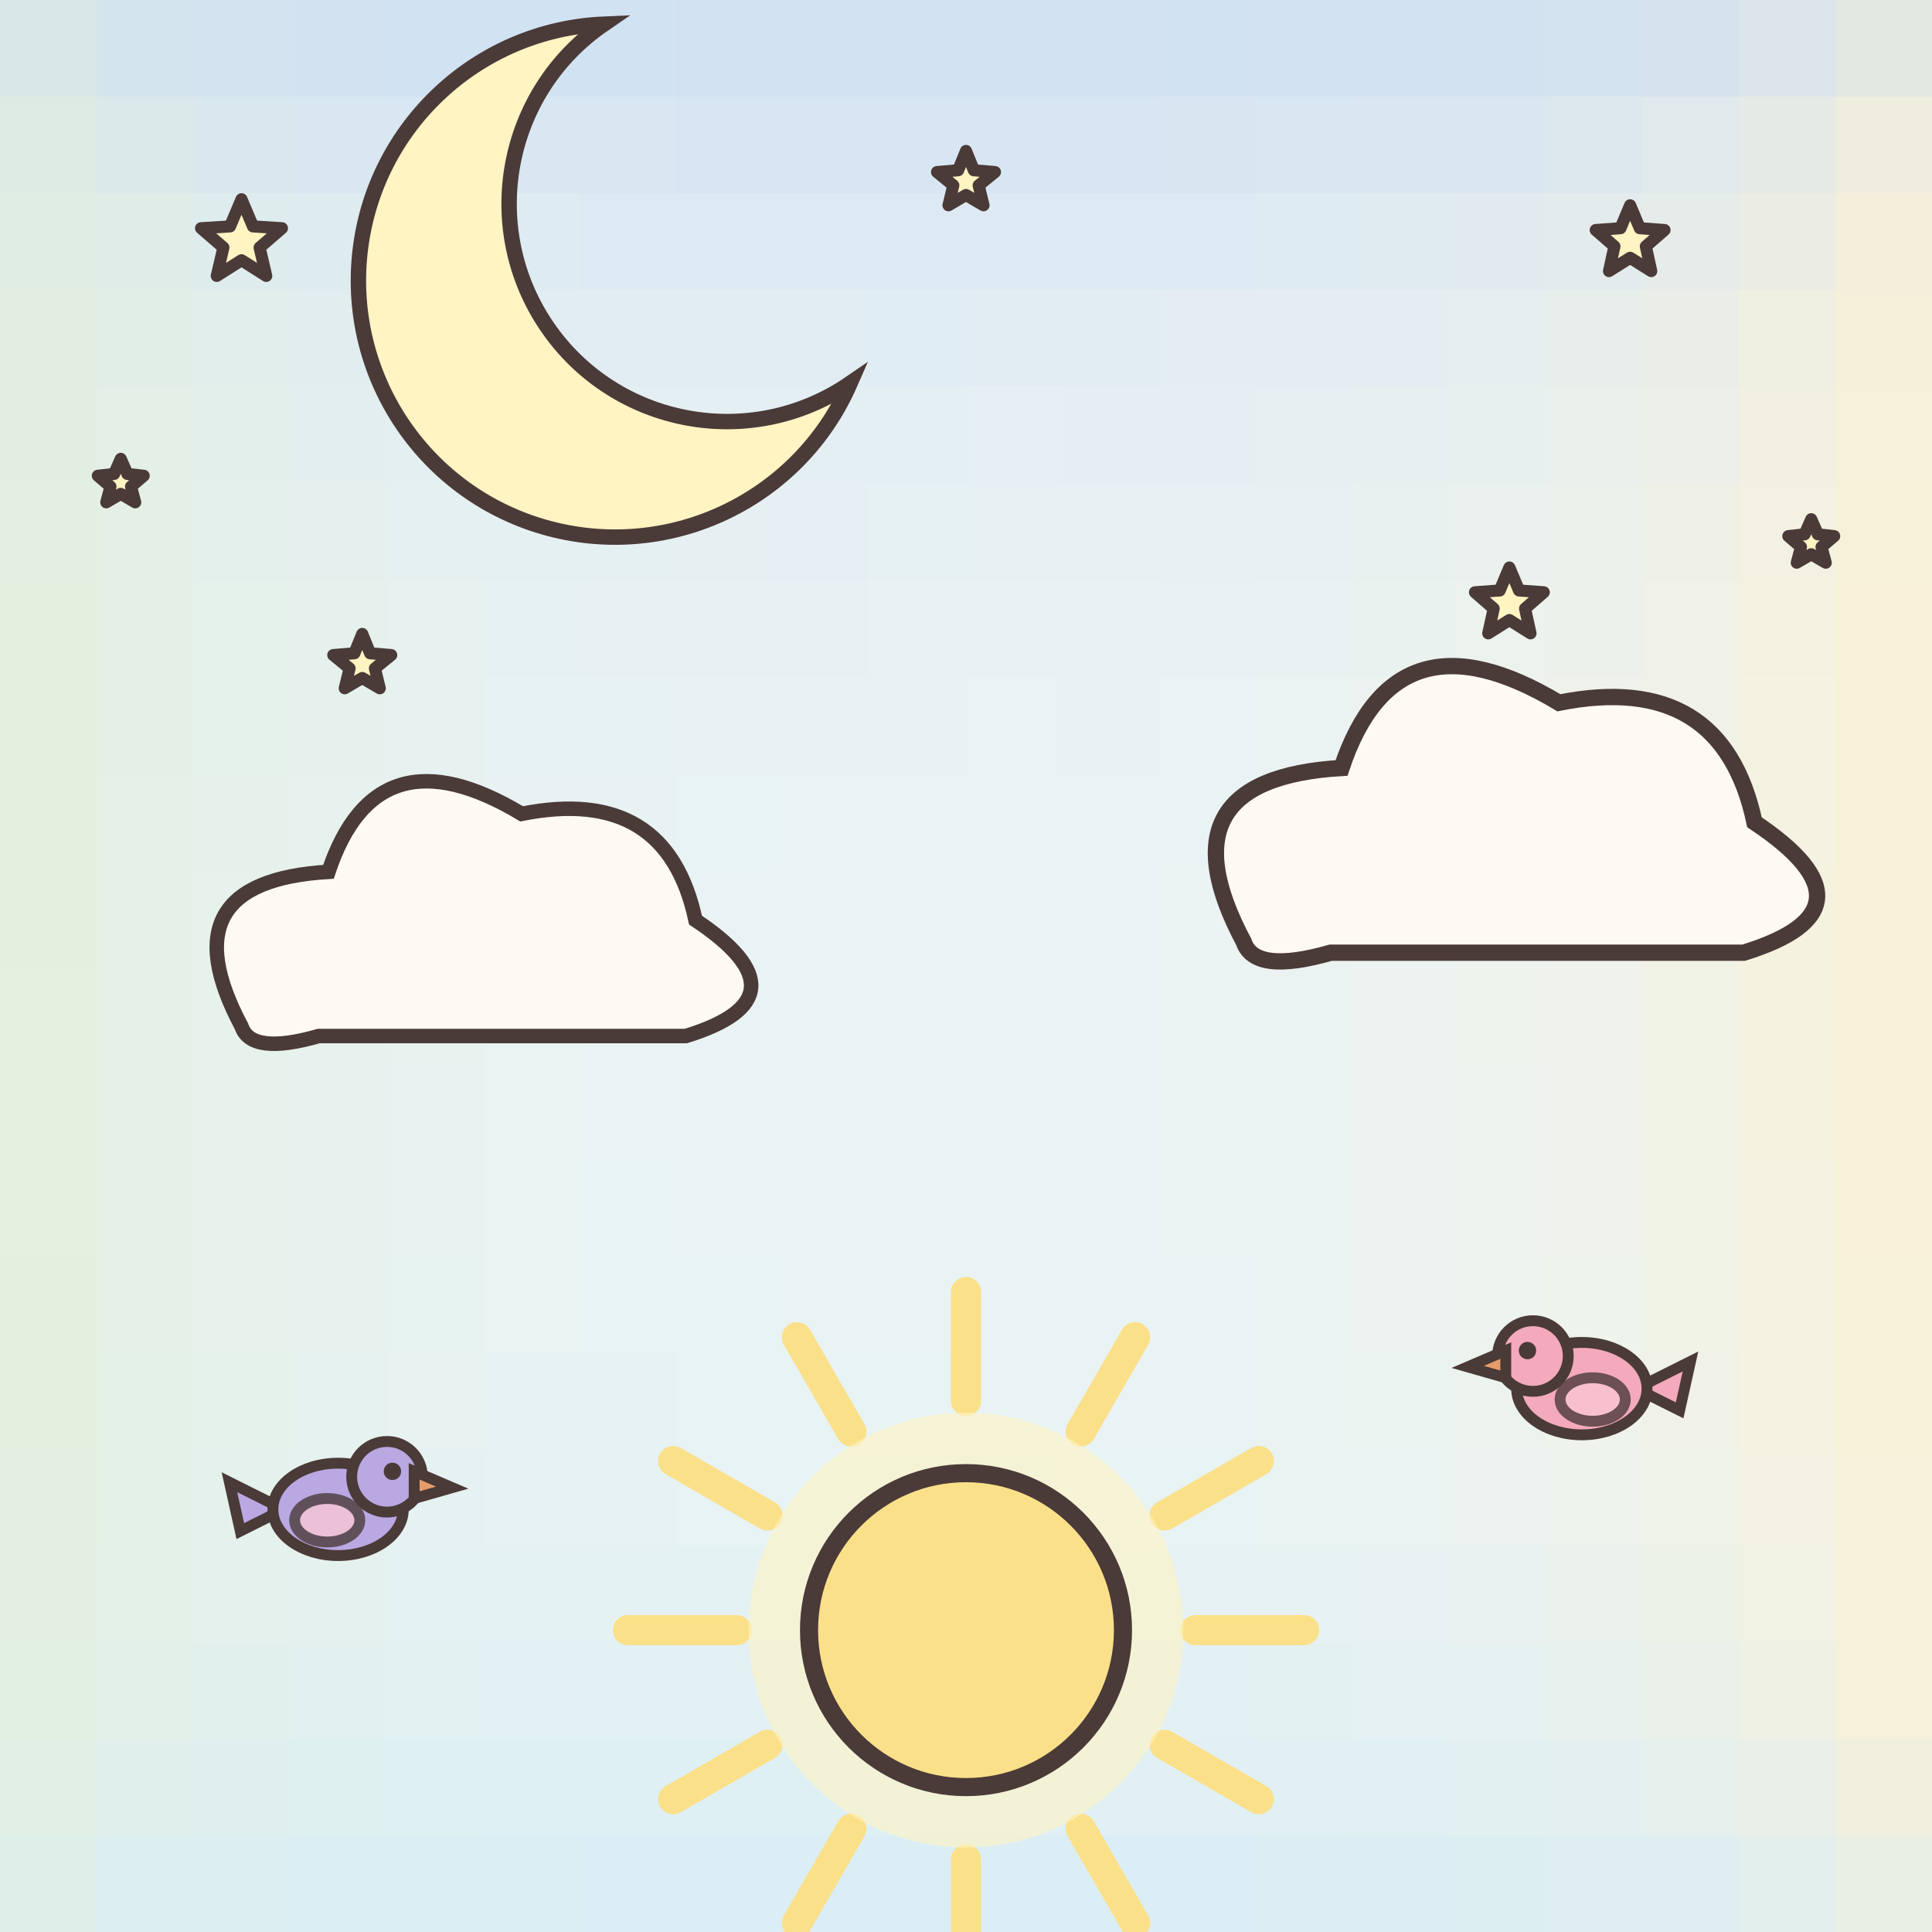
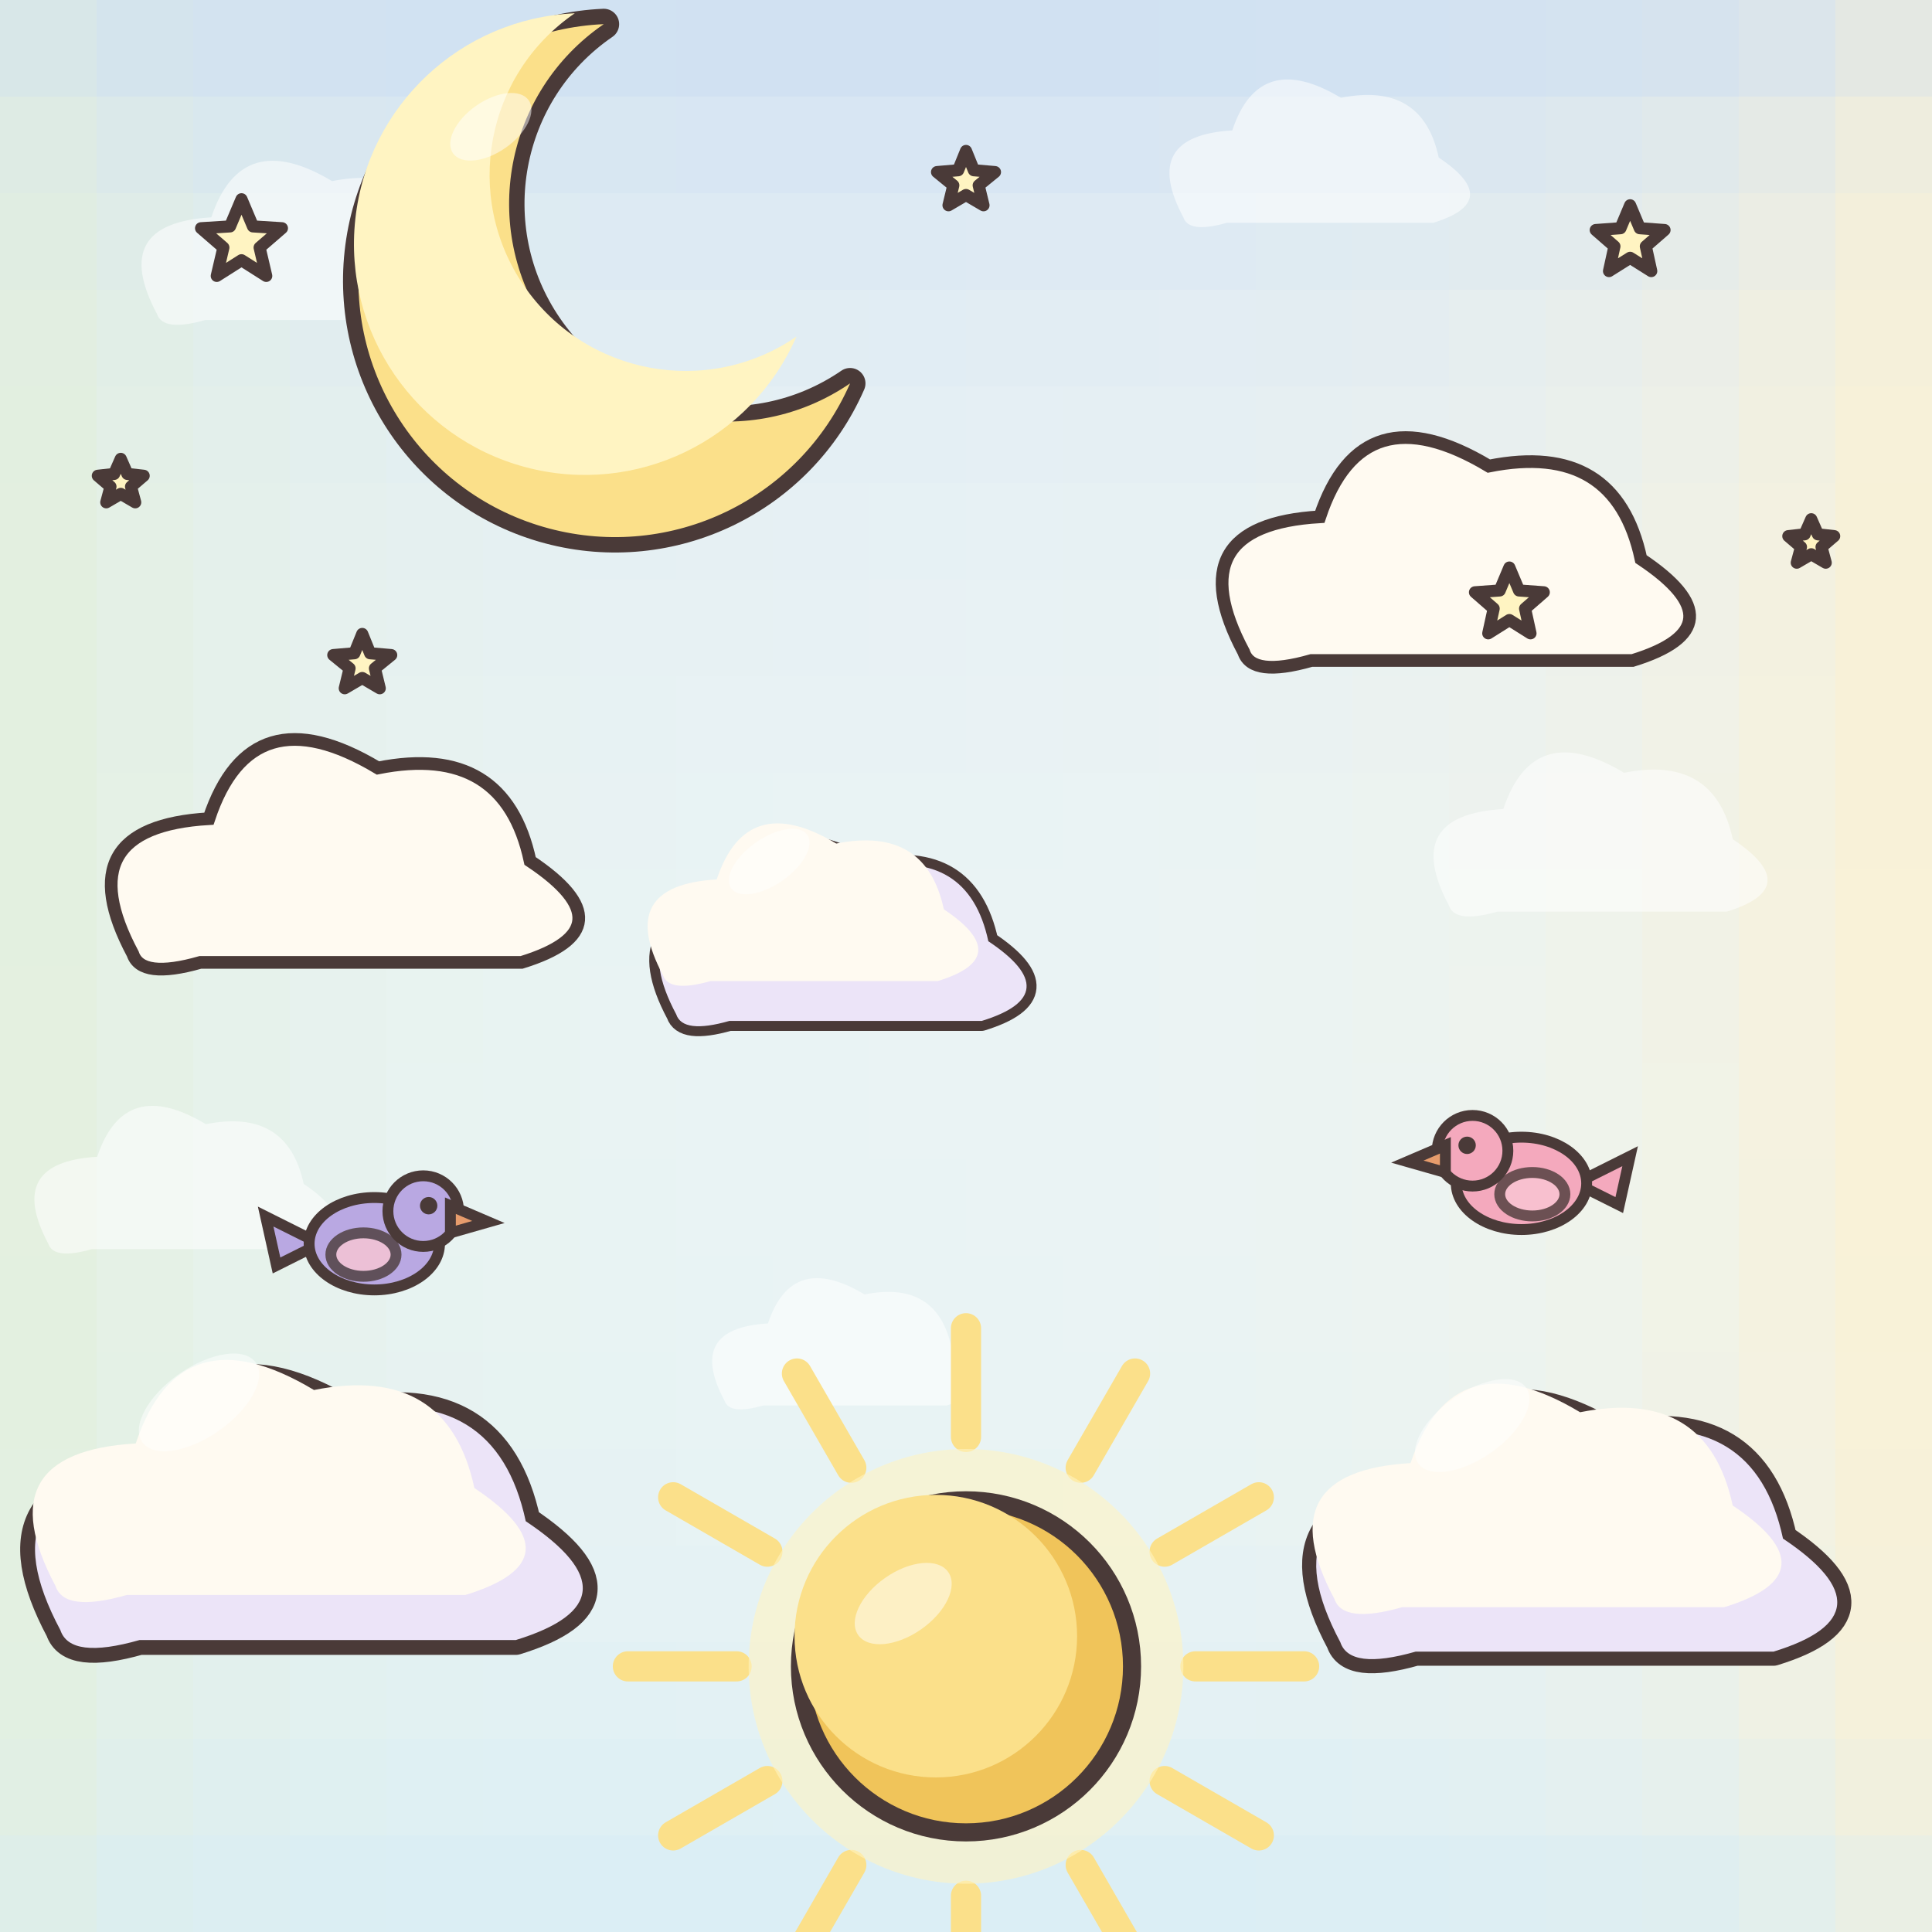
<svg xmlns="http://www.w3.org/2000/svg" width="320" height="320" viewBox="0 0 320 320">
  <rect width="320" height="320" fill="#eef7fb" />
  <rect x="0" y="0" width="17" height="17" fill="#d8e7e8" />
  <rect x="16" y="0" width="17" height="17" fill="#d4e4ed" />
  <rect x="32" y="0" width="17" height="17" fill="#d3e3f0" />
  <rect x="48" y="0" width="17" height="17" fill="#d2e2f1" />
  <rect x="64" y="0" width="17" height="17" fill="#d1e2f2" />
  <rect x="80" y="0" width="17" height="17" fill="#d1e2f2" />
  <rect x="96" y="0" width="17" height="17" fill="#d1e2f2" />
  <rect x="112" y="0" width="17" height="17" fill="#d1e1f2" />
  <rect x="128" y="0" width="17" height="17" fill="#d1e1f2" />
  <rect x="144" y="0" width="17" height="17" fill="#d1e1f2" />
  <rect x="160" y="0" width="17" height="17" fill="#d1e1f2" />
  <rect x="176" y="0" width="17" height="17" fill="#d1e1f2" />
  <rect x="192" y="0" width="17" height="17" fill="#d1e2f2" />
  <rect x="208" y="0" width="17" height="17" fill="#d2e2f2" />
  <rect x="224" y="0" width="17" height="17" fill="#d2e2f2" />
  <rect x="240" y="0" width="17" height="17" fill="#d3e2f1" />
  <rect x="256" y="0" width="17" height="17" fill="#d4e3f0" />
  <rect x="272" y="0" width="17" height="17" fill="#d6e3ee" />
  <rect x="288" y="0" width="17" height="17" fill="#dbe5eb" />
  <rect x="304" y="0" width="17" height="17" fill="#e4e8e3" />
  <rect x="0" y="16" width="17" height="17" fill="#deebe4" />
  <rect x="16" y="16" width="17" height="17" fill="#dbe9ea" />
  <rect x="32" y="16" width="17" height="17" fill="#d9e8ee" />
  <rect x="48" y="16" width="17" height="17" fill="#d9e7f0" />
  <rect x="64" y="16" width="17" height="17" fill="#d8e7f1" />
  <rect x="80" y="16" width="17" height="17" fill="#d8e7f2" />
  <rect x="96" y="16" width="17" height="17" fill="#d8e7f2" />
  <rect x="112" y="16" width="17" height="17" fill="#d8e6f3" />
  <rect x="128" y="16" width="17" height="17" fill="#d8e6f3" />
  <rect x="144" y="16" width="17" height="17" fill="#d8e6f3" />
  <rect x="160" y="16" width="17" height="17" fill="#d8e6f3" />
  <rect x="176" y="16" width="17" height="17" fill="#d8e6f3" />
  <rect x="192" y="16" width="17" height="17" fill="#d9e6f2" />
  <rect x="208" y="16" width="17" height="17" fill="#d9e7f2" />
  <rect x="224" y="16" width="17" height="17" fill="#dae7f1" />
  <rect x="240" y="16" width="17" height="17" fill="#dbe7f0" />
  <rect x="256" y="16" width="17" height="17" fill="#dde8ee" />
  <rect x="272" y="16" width="17" height="17" fill="#e0e9eb" />
  <rect x="288" y="16" width="17" height="17" fill="#e5eae6" />
  <rect x="304" y="16" width="17" height="17" fill="#eeedde" />
  <rect x="0" y="32" width="17" height="17" fill="#e0ede2" />
  <rect x="16" y="32" width="17" height="17" fill="#dfece8" />
  <rect x="32" y="32" width="17" height="17" fill="#deeced" />
  <rect x="48" y="32" width="17" height="17" fill="#deebef" />
  <rect x="64" y="32" width="17" height="17" fill="#ddebf1" />
  <rect x="80" y="32" width="17" height="17" fill="#ddebf2" />
  <rect x="96" y="32" width="17" height="17" fill="#ddeaf3" />
  <rect x="112" y="32" width="17" height="17" fill="#ddeaf3" />
  <rect x="128" y="32" width="17" height="17" fill="#ddeaf3" />
  <rect x="144" y="32" width="17" height="17" fill="#ddeaf3" />
  <rect x="160" y="32" width="17" height="17" fill="#deeaf3" />
  <rect x="176" y="32" width="17" height="17" fill="#deeaf3" />
  <rect x="192" y="32" width="17" height="17" fill="#deeaf3" />
  <rect x="208" y="32" width="17" height="17" fill="#dfebf2" />
  <rect x="224" y="32" width="17" height="17" fill="#e0ebf1" />
  <rect x="240" y="32" width="17" height="17" fill="#e1ebef" />
  <rect x="256" y="32" width="17" height="17" fill="#e3ebed" />
  <rect x="272" y="32" width="17" height="17" fill="#e6ece9" />
  <rect x="288" y="32" width="17" height="17" fill="#ebede4" />
  <rect x="304" y="32" width="17" height="17" fill="#f3efdb" />
  <rect x="0" y="48" width="17" height="17" fill="#e2eee1" />
  <rect x="16" y="48" width="17" height="17" fill="#e1eee7" />
  <rect x="32" y="48" width="17" height="17" fill="#e1eeec" />
  <rect x="48" y="48" width="17" height="17" fill="#e1edef" />
  <rect x="64" y="48" width="17" height="17" fill="#e1edf1" />
  <rect x="80" y="48" width="17" height="17" fill="#e1edf2" />
  <rect x="96" y="48" width="17" height="17" fill="#e1edf3" />
  <rect x="112" y="48" width="17" height="17" fill="#e1edf3" />
  <rect x="128" y="48" width="17" height="17" fill="#e1edf3" />
  <rect x="144" y="48" width="17" height="17" fill="#e1edf4" />
  <rect x="160" y="48" width="17" height="17" fill="#e2edf3" />
  <rect x="176" y="48" width="17" height="17" fill="#e2edf3" />
  <rect x="192" y="48" width="17" height="17" fill="#e3edf3" />
  <rect x="208" y="48" width="17" height="17" fill="#e3edf2" />
  <rect x="224" y="48" width="17" height="17" fill="#e4edf1" />
  <rect x="240" y="48" width="17" height="17" fill="#e6eeef" />
  <rect x="256" y="48" width="17" height="17" fill="#e8eeec" />
  <rect x="272" y="48" width="17" height="17" fill="#ebeee8" />
  <rect x="288" y="48" width="17" height="17" fill="#efefe2" />
  <rect x="304" y="48" width="17" height="17" fill="#f5f0da" />
  <rect x="0" y="64" width="17" height="17" fill="#e2efe0" />
  <rect x="16" y="64" width="17" height="17" fill="#e3efe7" />
  <rect x="32" y="64" width="17" height="17" fill="#e3efeb" />
  <rect x="48" y="64" width="17" height="17" fill="#e3efee" />
  <rect x="64" y="64" width="17" height="17" fill="#e3eff1" />
  <rect x="80" y="64" width="17" height="17" fill="#e3eff2" />
  <rect x="96" y="64" width="17" height="17" fill="#e4eff3" />
  <rect x="112" y="64" width="17" height="17" fill="#e4eff3" />
  <rect x="128" y="64" width="17" height="17" fill="#e4eff4" />
  <rect x="144" y="64" width="17" height="17" fill="#e4eff4" />
  <rect x="160" y="64" width="17" height="17" fill="#e5eff4" />
  <rect x="176" y="64" width="17" height="17" fill="#e5eff3" />
  <rect x="192" y="64" width="17" height="17" fill="#e5eff3" />
  <rect x="208" y="64" width="17" height="17" fill="#e6eff2" />
  <rect x="224" y="64" width="17" height="17" fill="#e7eff1" />
  <rect x="240" y="64" width="17" height="17" fill="#e8efef" />
  <rect x="256" y="64" width="17" height="17" fill="#eaf0ec" />
  <rect x="272" y="64" width="17" height="17" fill="#edf0e8" />
  <rect x="288" y="64" width="17" height="17" fill="#f1f0e1" />
  <rect x="304" y="64" width="17" height="17" fill="#f7f1d9" />
  <rect x="0" y="80" width="17" height="17" fill="#e3efe0" />
  <rect x="16" y="80" width="17" height="17" fill="#e4f0e6" />
  <rect x="32" y="80" width="17" height="17" fill="#e4f0eb" />
  <rect x="48" y="80" width="17" height="17" fill="#e5f0ee" />
  <rect x="64" y="80" width="17" height="17" fill="#e5f0f0" />
  <rect x="80" y="80" width="17" height="17" fill="#e5f0f2" />
  <rect x="96" y="80" width="17" height="17" fill="#e5f0f3" />
  <rect x="112" y="80" width="17" height="17" fill="#e6f0f3" />
  <rect x="128" y="80" width="17" height="17" fill="#e6f0f4" />
  <rect x="144" y="80" width="17" height="17" fill="#e6f1f4" />
  <rect x="160" y="80" width="17" height="17" fill="#e7f1f4" />
  <rect x="176" y="80" width="17" height="17" fill="#e7f1f3" />
  <rect x="192" y="80" width="17" height="17" fill="#e7f1f3" />
  <rect x="208" y="80" width="17" height="17" fill="#e8f1f2" />
  <rect x="224" y="80" width="17" height="17" fill="#e9f1f0" />
  <rect x="240" y="80" width="17" height="17" fill="#eaf1ee" />
  <rect x="256" y="80" width="17" height="17" fill="#ecf1eb" />
  <rect x="272" y="80" width="17" height="17" fill="#eff1e7" />
  <rect x="288" y="80" width="17" height="17" fill="#f3f1e1" />
  <rect x="304" y="80" width="17" height="17" fill="#f7f1d8" />
  <rect x="0" y="96" width="17" height="17" fill="#e3f0e0" />
  <rect x="16" y="96" width="17" height="17" fill="#e4f0e6" />
  <rect x="32" y="96" width="17" height="17" fill="#e5f1eb" />
  <rect x="48" y="96" width="17" height="17" fill="#e6f1ee" />
  <rect x="64" y="96" width="17" height="17" fill="#e6f1f0" />
  <rect x="80" y="96" width="17" height="17" fill="#e6f1f2" />
  <rect x="96" y="96" width="17" height="17" fill="#e7f1f3" />
  <rect x="112" y="96" width="17" height="17" fill="#e7f1f3" />
  <rect x="128" y="96" width="17" height="17" fill="#e7f1f4" />
  <rect x="144" y="96" width="17" height="17" fill="#e8f1f4" />
  <rect x="160" y="96" width="17" height="17" fill="#e8f2f4" />
  <rect x="176" y="96" width="17" height="17" fill="#e8f2f3" />
  <rect x="192" y="96" width="17" height="17" fill="#e9f2f3" />
  <rect x="208" y="96" width="17" height="17" fill="#e9f2f2" />
  <rect x="224" y="96" width="17" height="17" fill="#eaf2f0" />
  <rect x="240" y="96" width="17" height="17" fill="#ecf2ee" />
  <rect x="256" y="96" width="17" height="17" fill="#edf1eb" />
  <rect x="272" y="96" width="17" height="17" fill="#f0f1e7" />
  <rect x="288" y="96" width="17" height="17" fill="#f3f1e0" />
  <rect x="304" y="96" width="17" height="17" fill="#f8f1d8" />
  <rect x="0" y="112" width="17" height="17" fill="#e3f0e0" />
  <rect x="16" y="112" width="17" height="17" fill="#e4f0e6" />
  <rect x="32" y="112" width="17" height="17" fill="#e5f1eb" />
  <rect x="48" y="112" width="17" height="17" fill="#e6f1ee" />
  <rect x="64" y="112" width="17" height="17" fill="#e7f2f0" />
  <rect x="80" y="112" width="17" height="17" fill="#e7f2f2" />
  <rect x="96" y="112" width="17" height="17" fill="#e7f2f3" />
  <rect x="112" y="112" width="17" height="17" fill="#e8f2f4" />
  <rect x="128" y="112" width="17" height="17" fill="#e8f2f4" />
  <rect x="144" y="112" width="17" height="17" fill="#e8f2f4" />
  <rect x="160" y="112" width="17" height="17" fill="#e9f2f4" />
  <rect x="176" y="112" width="17" height="17" fill="#e9f2f3" />
  <rect x="192" y="112" width="17" height="17" fill="#eaf2f3" />
  <rect x="208" y="112" width="17" height="17" fill="#eaf2f2" />
  <rect x="224" y="112" width="17" height="17" fill="#ebf2f0" />
  <rect x="240" y="112" width="17" height="17" fill="#ecf2ee" />
  <rect x="256" y="112" width="17" height="17" fill="#eef2eb" />
  <rect x="272" y="112" width="17" height="17" fill="#f1f2e7" />
  <rect x="288" y="112" width="17" height="17" fill="#f4f2e0" />
  <rect x="304" y="112" width="17" height="17" fill="#f8f1d8" />
  <rect x="0" y="128" width="17" height="17" fill="#e3f0e0" />
  <rect x="16" y="128" width="17" height="17" fill="#e5f1e6" />
  <rect x="32" y="128" width="17" height="17" fill="#e6f1eb" />
  <rect x="48" y="128" width="17" height="17" fill="#e7f2ee" />
  <rect x="64" y="128" width="17" height="17" fill="#e7f2f0" />
  <rect x="80" y="128" width="17" height="17" fill="#e8f2f2" />
  <rect x="96" y="128" width="17" height="17" fill="#e8f2f3" />
  <rect x="112" y="128" width="17" height="17" fill="#e8f3f4" />
  <rect x="128" y="128" width="17" height="17" fill="#e9f3f4" />
  <rect x="144" y="128" width="17" height="17" fill="#e9f3f4" />
  <rect x="160" y="128" width="17" height="17" fill="#e9f3f4" />
  <rect x="176" y="128" width="17" height="17" fill="#eaf3f4" />
  <rect x="192" y="128" width="17" height="17" fill="#eaf3f3" />
  <rect x="208" y="128" width="17" height="17" fill="#ebf3f2" />
  <rect x="224" y="128" width="17" height="17" fill="#ecf3f0" />
  <rect x="240" y="128" width="17" height="17" fill="#edf2ee" />
  <rect x="256" y="128" width="17" height="17" fill="#eff2eb" />
  <rect x="272" y="128" width="17" height="17" fill="#f1f2e6" />
  <rect x="288" y="128" width="17" height="17" fill="#f4f2e0" />
  <rect x="304" y="128" width="17" height="17" fill="#f8f1d8" />
  <rect x="0" y="144" width="17" height="17" fill="#e3f0e0" />
  <rect x="16" y="144" width="17" height="17" fill="#e5f1e6" />
  <rect x="32" y="144" width="17" height="17" fill="#e6f2eb" />
  <rect x="48" y="144" width="17" height="17" fill="#e7f2ee" />
  <rect x="64" y="144" width="17" height="17" fill="#e8f2f0" />
  <rect x="80" y="144" width="17" height="17" fill="#e8f3f2" />
  <rect x="96" y="144" width="17" height="17" fill="#e8f3f3" />
  <rect x="112" y="144" width="17" height="17" fill="#e9f3f4" />
  <rect x="128" y="144" width="17" height="17" fill="#e9f3f4" />
  <rect x="144" y="144" width="17" height="17" fill="#e9f3f4" />
  <rect x="160" y="144" width="17" height="17" fill="#eaf3f4" />
  <rect x="176" y="144" width="17" height="17" fill="#eaf3f4" />
  <rect x="192" y="144" width="17" height="17" fill="#ebf3f3" />
  <rect x="208" y="144" width="17" height="17" fill="#ebf3f2" />
  <rect x="224" y="144" width="17" height="17" fill="#ecf3f0" />
  <rect x="240" y="144" width="17" height="17" fill="#edf3ee" />
  <rect x="256" y="144" width="17" height="17" fill="#eff3eb" />
  <rect x="272" y="144" width="17" height="17" fill="#f1f2e6" />
  <rect x="288" y="144" width="17" height="17" fill="#f5f2e0" />
  <rect x="304" y="144" width="17" height="17" fill="#f9f2d8" />
  <rect x="0" y="160" width="17" height="17" fill="#e4f0e0" />
  <rect x="16" y="160" width="17" height="17" fill="#e5f1e6" />
  <rect x="32" y="160" width="17" height="17" fill="#e6f2eb" />
  <rect x="48" y="160" width="17" height="17" fill="#e7f2ee" />
  <rect x="64" y="160" width="17" height="17" fill="#e8f3f0" />
  <rect x="80" y="160" width="17" height="17" fill="#e8f3f2" />
  <rect x="96" y="160" width="17" height="17" fill="#e9f3f3" />
  <rect x="112" y="160" width="17" height="17" fill="#e9f3f4" />
  <rect x="128" y="160" width="17" height="17" fill="#e9f3f4" />
  <rect x="144" y="160" width="17" height="17" fill="#eaf3f4" />
  <rect x="160" y="160" width="17" height="17" fill="#eaf3f4" />
  <rect x="176" y="160" width="17" height="17" fill="#eaf3f4" />
  <rect x="192" y="160" width="17" height="17" fill="#ebf3f3" />
  <rect x="208" y="160" width="17" height="17" fill="#ebf3f2" />
  <rect x="224" y="160" width="17" height="17" fill="#ecf3f0" />
  <rect x="240" y="160" width="17" height="17" fill="#eef3ee" />
  <rect x="256" y="160" width="17" height="17" fill="#eff3eb" />
  <rect x="272" y="160" width="17" height="17" fill="#f1f2e6" />
  <rect x="288" y="160" width="17" height="17" fill="#f5f2e0" />
  <rect x="304" y="160" width="17" height="17" fill="#f9f2d8" />
  <rect x="0" y="176" width="17" height="17" fill="#e4f0e0" />
  <rect x="16" y="176" width="17" height="17" fill="#e5f1e6" />
  <rect x="32" y="176" width="17" height="17" fill="#e6f2eb" />
  <rect x="48" y="176" width="17" height="17" fill="#e7f2ee" />
  <rect x="64" y="176" width="17" height="17" fill="#e8f3f1" />
  <rect x="80" y="176" width="17" height="17" fill="#e8f3f2" />
  <rect x="96" y="176" width="17" height="17" fill="#e9f3f3" />
  <rect x="112" y="176" width="17" height="17" fill="#e9f3f4" />
  <rect x="128" y="176" width="17" height="17" fill="#e9f3f4" />
  <rect x="144" y="176" width="17" height="17" fill="#eaf3f4" />
  <rect x="160" y="176" width="17" height="17" fill="#eaf3f4" />
  <rect x="176" y="176" width="17" height="17" fill="#eaf3f4" />
  <rect x="192" y="176" width="17" height="17" fill="#ebf3f3" />
  <rect x="208" y="176" width="17" height="17" fill="#ebf3f2" />
  <rect x="224" y="176" width="17" height="17" fill="#ecf3f1" />
  <rect x="240" y="176" width="17" height="17" fill="#edf3ee" />
  <rect x="256" y="176" width="17" height="17" fill="#eff3eb" />
  <rect x="272" y="176" width="17" height="17" fill="#f1f3e7" />
  <rect x="288" y="176" width="17" height="17" fill="#f5f2e0" />
  <rect x="304" y="176" width="17" height="17" fill="#f9f2d8" />
  <rect x="0" y="192" width="17" height="17" fill="#e4f0e0" />
  <rect x="16" y="192" width="17" height="17" fill="#e5f1e6" />
  <rect x="32" y="192" width="17" height="17" fill="#e6f2eb" />
  <rect x="48" y="192" width="17" height="17" fill="#e7f2ee" />
  <rect x="64" y="192" width="17" height="17" fill="#e8f3f1" />
  <rect x="80" y="192" width="17" height="17" fill="#e8f3f2" />
  <rect x="96" y="192" width="17" height="17" fill="#e8f3f3" />
  <rect x="112" y="192" width="17" height="17" fill="#e9f3f4" />
  <rect x="128" y="192" width="17" height="17" fill="#e9f3f4" />
  <rect x="144" y="192" width="17" height="17" fill="#e9f3f4" />
  <rect x="160" y="192" width="17" height="17" fill="#eaf3f4" />
  <rect x="176" y="192" width="17" height="17" fill="#eaf3f4" />
  <rect x="192" y="192" width="17" height="17" fill="#ebf3f3" />
  <rect x="208" y="192" width="17" height="17" fill="#ebf3f2" />
  <rect x="224" y="192" width="17" height="17" fill="#ecf3f1" />
  <rect x="240" y="192" width="17" height="17" fill="#edf3ee" />
  <rect x="256" y="192" width="17" height="17" fill="#eff3eb" />
  <rect x="272" y="192" width="17" height="17" fill="#f1f3e7" />
  <rect x="288" y="192" width="17" height="17" fill="#f4f2e0" />
  <rect x="304" y="192" width="17" height="17" fill="#f9f2d8" />
  <rect x="0" y="208" width="17" height="17" fill="#e3f0e0" />
  <rect x="16" y="208" width="17" height="17" fill="#e5f1e6" />
  <rect x="32" y="208" width="17" height="17" fill="#e6f2eb" />
  <rect x="48" y="208" width="17" height="17" fill="#e7f2ee" />
  <rect x="64" y="208" width="17" height="17" fill="#e7f3f1" />
  <rect x="80" y="208" width="17" height="17" fill="#e8f3f2" />
  <rect x="96" y="208" width="17" height="17" fill="#e8f3f3" />
  <rect x="112" y="208" width="17" height="17" fill="#e8f3f4" />
  <rect x="128" y="208" width="17" height="17" fill="#e9f3f4" />
  <rect x="144" y="208" width="17" height="17" fill="#e9f3f4" />
  <rect x="160" y="208" width="17" height="17" fill="#e9f3f4" />
  <rect x="176" y="208" width="17" height="17" fill="#eaf3f4" />
  <rect x="192" y="208" width="17" height="17" fill="#eaf3f3" />
  <rect x="208" y="208" width="17" height="17" fill="#ebf3f2" />
  <rect x="224" y="208" width="17" height="17" fill="#ecf3f1" />
  <rect x="240" y="208" width="17" height="17" fill="#edf3ef" />
  <rect x="256" y="208" width="17" height="17" fill="#eef3ec" />
  <rect x="272" y="208" width="17" height="17" fill="#f1f3e7" />
  <rect x="288" y="208" width="17" height="17" fill="#f4f2e0" />
  <rect x="304" y="208" width="17" height="17" fill="#f8f2d8" />
  <rect x="0" y="224" width="17" height="17" fill="#e3f0e0" />
  <rect x="16" y="224" width="17" height="17" fill="#e4f1e6" />
  <rect x="32" y="224" width="17" height="17" fill="#e5f2eb" />
  <rect x="48" y="224" width="17" height="17" fill="#e6f2ef" />
  <rect x="64" y="224" width="17" height="17" fill="#e7f2f1" />
  <rect x="80" y="224" width="17" height="17" fill="#e7f3f2" />
  <rect x="96" y="224" width="17" height="17" fill="#e7f3f3" />
  <rect x="112" y="224" width="17" height="17" fill="#e8f3f4" />
  <rect x="128" y="224" width="17" height="17" fill="#e8f3f4" />
  <rect x="144" y="224" width="17" height="17" fill="#e8f3f4" />
  <rect x="160" y="224" width="17" height="17" fill="#e9f3f4" />
  <rect x="176" y="224" width="17" height="17" fill="#e9f3f4" />
  <rect x="192" y="224" width="17" height="17" fill="#e9f3f3" />
  <rect x="208" y="224" width="17" height="17" fill="#eaf3f2" />
  <rect x="224" y="224" width="17" height="17" fill="#ebf3f1" />
  <rect x="240" y="224" width="17" height="17" fill="#ecf3ef" />
  <rect x="256" y="224" width="17" height="17" fill="#eef3ec" />
  <rect x="272" y="224" width="17" height="17" fill="#f0f2e7" />
  <rect x="288" y="224" width="17" height="17" fill="#f4f2e1" />
  <rect x="304" y="224" width="17" height="17" fill="#f8f2d9" />
  <rect x="0" y="240" width="17" height="17" fill="#e3f0e1" />
  <rect x="16" y="240" width="17" height="17" fill="#e4f1e7" />
  <rect x="32" y="240" width="17" height="17" fill="#e5f1ec" />
  <rect x="48" y="240" width="17" height="17" fill="#e5f2ef" />
  <rect x="64" y="240" width="17" height="17" fill="#e6f2f1" />
  <rect x="80" y="240" width="17" height="17" fill="#e6f2f3" />
  <rect x="96" y="240" width="17" height="17" fill="#e6f2f3" />
  <rect x="112" y="240" width="17" height="17" fill="#e7f3f4" />
  <rect x="128" y="240" width="17" height="17" fill="#e7f3f4" />
  <rect x="144" y="240" width="17" height="17" fill="#e7f3f4" />
  <rect x="160" y="240" width="17" height="17" fill="#e7f3f4" />
  <rect x="176" y="240" width="17" height="17" fill="#e8f3f4" />
  <rect x="192" y="240" width="17" height="17" fill="#e8f3f3" />
  <rect x="208" y="240" width="17" height="17" fill="#e9f3f2" />
  <rect x="224" y="240" width="17" height="17" fill="#eaf3f1" />
  <rect x="240" y="240" width="17" height="17" fill="#ebf2ef" />
  <rect x="256" y="240" width="17" height="17" fill="#edf2ec" />
  <rect x="272" y="240" width="17" height="17" fill="#eff2e8" />
  <rect x="288" y="240" width="17" height="17" fill="#f3f2e2" />
  <rect x="304" y="240" width="17" height="17" fill="#f7f1d9" />
  <rect x="0" y="256" width="17" height="17" fill="#e3f0e1" />
  <rect x="16" y="256" width="17" height="17" fill="#e3f1e8" />
  <rect x="32" y="256" width="17" height="17" fill="#e4f1ec" />
  <rect x="48" y="256" width="17" height="17" fill="#e4f1ef" />
  <rect x="64" y="256" width="17" height="17" fill="#e4f2f1" />
  <rect x="80" y="256" width="17" height="17" fill="#e5f2f3" />
  <rect x="96" y="256" width="17" height="17" fill="#e5f2f4" />
  <rect x="112" y="256" width="17" height="17" fill="#e5f2f4" />
  <rect x="128" y="256" width="17" height="17" fill="#e5f2f4" />
  <rect x="144" y="256" width="17" height="17" fill="#e5f2f4" />
  <rect x="160" y="256" width="17" height="17" fill="#e6f2f4" />
  <rect x="176" y="256" width="17" height="17" fill="#e6f2f4" />
  <rect x="192" y="256" width="17" height="17" fill="#e6f2f4" />
  <rect x="208" y="256" width="17" height="17" fill="#e7f2f3" />
  <rect x="224" y="256" width="17" height="17" fill="#e8f2f2" />
  <rect x="240" y="256" width="17" height="17" fill="#e9f2f0" />
  <rect x="256" y="256" width="17" height="17" fill="#ebf2ed" />
  <rect x="272" y="256" width="17" height="17" fill="#edf2e9" />
  <rect x="288" y="256" width="17" height="17" fill="#f1f2e3" />
  <rect x="304" y="256" width="17" height="17" fill="#f6f1da" />
  <rect x="0" y="272" width="17" height="17" fill="#e2f0e2" />
  <rect x="16" y="272" width="17" height="17" fill="#e2f0e9" />
  <rect x="32" y="272" width="17" height="17" fill="#e2f0ed" />
  <rect x="48" y="272" width="17" height="17" fill="#e2f1f0" />
  <rect x="64" y="272" width="17" height="17" fill="#e2f1f2" />
  <rect x="80" y="272" width="17" height="17" fill="#e2f1f3" />
  <rect x="96" y="272" width="17" height="17" fill="#e2f1f4" />
  <rect x="112" y="272" width="17" height="17" fill="#e3f1f4" />
  <rect x="128" y="272" width="17" height="17" fill="#e3f1f4" />
  <rect x="144" y="272" width="17" height="17" fill="#e3f1f5" />
  <rect x="160" y="272" width="17" height="17" fill="#e3f1f4" />
  <rect x="176" y="272" width="17" height="17" fill="#e3f1f4" />
  <rect x="192" y="272" width="17" height="17" fill="#e4f1f4" />
  <rect x="208" y="272" width="17" height="17" fill="#e4f1f3" />
  <rect x="224" y="272" width="17" height="17" fill="#e5f1f2" />
  <rect x="240" y="272" width="17" height="17" fill="#e6f1f1" />
  <rect x="256" y="272" width="17" height="17" fill="#e8f1ee" />
  <rect x="272" y="272" width="17" height="17" fill="#eaf1ea" />
  <rect x="288" y="272" width="17" height="17" fill="#eff1e4" />
  <rect x="304" y="272" width="17" height="17" fill="#f5f1db" />
  <rect x="0" y="288" width="17" height="17" fill="#e1efe4" />
  <rect x="16" y="288" width="17" height="17" fill="#e0efeb" />
  <rect x="32" y="288" width="17" height="17" fill="#dfefef" />
  <rect x="48" y="288" width="17" height="17" fill="#dff0f1" />
  <rect x="64" y="288" width="17" height="17" fill="#dff0f3" />
  <rect x="80" y="288" width="17" height="17" fill="#dff0f4" />
  <rect x="96" y="288" width="17" height="17" fill="#dff0f4" />
  <rect x="112" y="288" width="17" height="17" fill="#dff0f4" />
  <rect x="128" y="288" width="17" height="17" fill="#dff0f5" />
  <rect x="144" y="288" width="17" height="17" fill="#dff0f5" />
  <rect x="160" y="288" width="17" height="17" fill="#e0f0f5" />
  <rect x="176" y="288" width="17" height="17" fill="#e0f0f4" />
  <rect x="192" y="288" width="17" height="17" fill="#e0f0f4" />
  <rect x="208" y="288" width="17" height="17" fill="#e0f0f4" />
  <rect x="224" y="288" width="17" height="17" fill="#e1f0f3" />
  <rect x="240" y="288" width="17" height="17" fill="#e2f0f2" />
  <rect x="256" y="288" width="17" height="17" fill="#e4f0f0" />
  <rect x="272" y="288" width="17" height="17" fill="#e6f0ed" />
  <rect x="288" y="288" width="17" height="17" fill="#eaf0e7" />
  <rect x="304" y="288" width="17" height="17" fill="#f1f0de" />
  <rect x="0" y="304" width="17" height="17" fill="#deeee9" />
  <rect x="16" y="304" width="17" height="17" fill="#dceeef" />
  <rect x="32" y="304" width="17" height="17" fill="#dceef2" />
  <rect x="48" y="304" width="17" height="17" fill="#dbeef3" />
  <rect x="64" y="304" width="17" height="17" fill="#dbeef4" />
  <rect x="80" y="304" width="17" height="17" fill="#dbeef4" />
  <rect x="96" y="304" width="17" height="17" fill="#dbeef5" />
  <rect x="112" y="304" width="17" height="17" fill="#dbeef5" />
  <rect x="128" y="304" width="17" height="17" fill="#dbeef5" />
  <rect x="144" y="304" width="17" height="17" fill="#dbeef5" />
  <rect x="160" y="304" width="17" height="17" fill="#dbeef5" />
  <rect x="176" y="304" width="17" height="17" fill="#dbeef5" />
  <rect x="192" y="304" width="17" height="17" fill="#dbeef5" />
  <rect x="208" y="304" width="17" height="17" fill="#dceef4" />
  <rect x="224" y="304" width="17" height="17" fill="#dceef4" />
  <rect x="240" y="304" width="17" height="17" fill="#ddeef3" />
  <rect x="256" y="304" width="17" height="17" fill="#deeef2" />
  <rect x="272" y="304" width="17" height="17" fill="#dfeef0" />
  <rect x="288" y="304" width="17" height="17" fill="#e3efec" />
  <rect x="304" y="304" width="17" height="17" fill="#eaefe4" />
-   <g transform="translate(100 4) scale(0.85)">
-     <path transform="translate(-215 -45)" d="M215 45a50 50 0 1 0 48 70a40 40 0 1 1-48-70Z" fill="#fff4c2" stroke="#4a3a38" stroke-width="3" />
-   </g>
+   <path transform="translate(26 52) scale(0.5) translate(-30 -80)" d="M30 80Q14 50 48 48Q58 18 88 36Q118 30 124 58Q148 74 122 82H46Q32 86 30 80Z" fill="#ffffff" opacity=".55" />
+   <path transform="translate(196 36) scale(0.45) translate(-30 -80)" d="M30 80Q14 50 48 48Q58 18 88 36Q118 30 124 58Q148 74 122 82H46Q32 86 30 80Z" fill="#ffffff" opacity=".55" />
+   <path transform="translate(240 150) scale(0.5) translate(-30 -80)" d="M30 80Q14 50 48 48Q58 18 88 36Q118 30 124 58Q148 74 122 82H46Q32 86 30 80Z" fill="#ffffff" opacity=".55" />
+   <path transform="translate(8 206) scale(0.45) translate(-30 -80)" d="M30 80Q14 50 48 48Q58 18 88 36Q118 30 124 58Q148 74 122 82H46Q32 86 30 80Z" fill="#ffffff" opacity=".55" />
+   <path transform="translate(120 232) scale(0.4) translate(-30 -80)" d="M30 80Q14 50 48 48Q58 18 88 36Q118 30 124 58Q148 74 122 82H46Q32 86 30 80Z" fill="#ffffff" opacity=".55" />
+   <g transform="translate(206 108) scale(0.7)">
+     <path transform="translate(-30 -80)" d="M30 80Q14 50 48 48Q58 18 88 36Q118 30 124 58Q148 74 122 82H46Q32 86 30 80Z" fill="#fffaf1" stroke="#4a3a38" stroke-width="3" />
+   </g>
+   <g transform="translate(22 158) scale(0.7)">
+     <path transform="translate(-30 -80)" d="M30 80Q14 50 48 48Q58 18 88 36Q118 30 124 58Q148 74 122 82H46Q32 86 30 80Z" fill="#fffaf1" stroke="#4a3a38" stroke-width="3" />
+   </g>
+   <g stroke="#4a3a38" stroke-width="6" stroke-linejoin="round" fill="#4a3a38">
+     <path transform="translate(10 270) scale(0.82) translate(-30 -80)" d="M30 80Q14 50 48 48Q58 18 88 36Q118 30 124 58Q148 74 122 82H46Q32 86 30 80Z" />
+   </g>
+   <g fill="#ece4f8">
+     <path transform="translate(10 270) scale(0.82) translate(-30 -80)" d="M30 80Q14 50 48 48Q58 18 88 36Q118 30 124 58Q148 74 122 82H46Q32 86 30 80Z" />
+   </g>
+   <g fill="#fffaf1" transform="translate(0.2 19.7) scale(0.9)">
+     <path transform="translate(10 270) scale(0.82) translate(-30 -80)" d="M30 80Q14 50 48 48Q58 18 88 36Q118 30 124 58Q148 74 122 82H46Q32 86 30 80Z" />
+   </g>
+   <ellipse cx="32.96" cy="232.28" rx="11.48" ry="5.74" fill="#fff" opacity=".5" transform="rotate(-35 32.96 232.28)" />
+   <g stroke="#4a3a38" stroke-width="6" stroke-linejoin="round" fill="#4a3a38">
+     <path transform="translate(222 272) scale(0.78) translate(-30 -80)" d="M30 80Q14 50 48 48Q58 18 88 36Q118 30 124 58Q148 74 122 82H46Q32 86 30 80Z" />
+   </g>
+   <g fill="#ece4f8">
+     <path transform="translate(222 272) scale(0.78) translate(-30 -80)" d="M30 80Q14 50 48 48Q58 18 88 36Q118 30 124 58Q148 74 122 82H46Q32 86 30 80Z" />
+   </g>
+   <g fill="#fffaf1" transform="translate(21.2 20.0) scale(0.9)">
+     <path transform="translate(222 272) scale(0.78) translate(-30 -80)" d="M30 80Q14 50 48 48Q58 18 88 36Q118 30 124 58Q148 74 122 82H46Q32 86 30 80Z" />
+   </g>
+   <ellipse cx="243.84" cy="236.12" rx="10.92" ry="5.46" fill="#fff" opacity=".5" transform="rotate(-35 243.84 236.12)" />
+   <g stroke="#4a3a38" stroke-width="6" stroke-linejoin="round" fill="#4a3a38">
+     <path transform="translate(112 168) scale(0.55) translate(-30 -80)" d="M30 80Q14 50 48 48Q58 18 88 36Q118 30 124 58Q148 74 122 82H46Q32 86 30 80Z" />
+   </g>
+   <g fill="#ece4f8">
+     <path transform="translate(112 168) scale(0.55) translate(-30 -80)" d="M30 80Q14 50 48 48Q58 18 88 36Q118 30 124 58Q148 74 122 82H46Q32 86 30 80Z" />
+   </g>
+   <g fill="#fffaf1" transform="translate(9.0 10.3) scale(0.9)">
+     <path transform="translate(112 168) scale(0.55) translate(-30 -80)" d="M30 80Q14 50 48 48Q58 18 88 36Q118 30 124 58Q148 74 122 82H46Q32 86 30 80Z" />
+   </g>
+   <ellipse cx="127.4" cy="142.7" rx="7.7" ry="3.85" fill="#fff" opacity=".5" transform="rotate(-35 127.4 142.7)" />
+   <g stroke="#4a3a38" stroke-width="6" stroke-linejoin="round" fill="#4a3a38">
+     <path transform="translate(100 4) scale(0.85) translate(-215 -45)" d="M215 45a50 50 0 1 0 48 70a40 40 0 1 1-48-70Z" />
+   </g>
+   <g fill="#fbe08a">
+     <path transform="translate(100 4) scale(0.85) translate(-215 -45)" d="M215 45a50 50 0 1 0 48 70a40 40 0 1 1-48-70Z" />
+   </g>
+   <g fill="#fff4c2" transform="translate(5.2 -1.4) scale(0.9)">
+     <path transform="translate(100 4) scale(0.85) translate(-215 -45)" d="M215 45a50 50 0 1 0 48 70a40 40 0 1 1-48-70Z" />
+   </g>
+   <ellipse cx="81.3" cy="21" rx="7.65" ry="4.25" fill="#fff" opacity=".5" transform="rotate(-35 81.3 21)" />
  <path d="M40.0 33.0L41.9 37.5L46.7 37.8L43.0 41.0L44.1 45.7L40.0 43.1L35.9 45.7L37.0 41.0L33.3 37.8L38.1 37.5Z" fill="#fff4c2" stroke="#4a3a38" stroke-width="2" stroke-linejoin="round" />
  <path d="M270.0 34.0L271.6 37.8L275.7 38.1L272.6 40.8L273.5 44.9L270.0 42.7L266.5 44.9L267.4 40.8L264.3 38.1L268.4 37.8Z" fill="#fff4c2" stroke="#4a3a38" stroke-width="2" stroke-linejoin="round" />
  <path d="M60.0 105.0L61.3 108.2L64.8 108.5L62.1 110.7L62.9 114.0L60.0 112.3L57.1 114.0L57.9 110.7L55.2 108.5L58.7 108.2Z" fill="#fff4c2" stroke="#4a3a38" stroke-width="2" stroke-linejoin="round" />
  <path d="M250.0 94.0L251.6 97.8L255.7 98.1L252.6 100.8L253.5 104.9L250.0 102.7L246.5 104.9L247.4 100.8L244.3 98.1L248.4 97.8Z" fill="#fff4c2" stroke="#4a3a38" stroke-width="2" stroke-linejoin="round" />
  <path d="M160.0 25.0L161.3 28.2L164.8 28.5L162.1 30.7L162.9 34.0L160.0 32.3L157.1 34.0L157.9 30.7L155.2 28.5L158.7 28.2Z" fill="#fff4c2" stroke="#4a3a38" stroke-width="2" stroke-linejoin="round" />
  <path d="M20.0 76.0L21.1 78.5L23.8 78.8L21.7 80.6L22.4 83.2L20.0 81.8L17.6 83.2L18.3 80.6L16.2 78.8L18.9 78.5Z" fill="#fff4c2" stroke="#4a3a38" stroke-width="2" stroke-linejoin="round" />
  <path d="M300.0 86.0L301.1 88.5L303.8 88.8L301.7 90.6L302.4 93.2L300.0 91.8L297.6 93.2L298.3 90.6L296.2 88.8L298.9 88.5Z" fill="#fff4c2" stroke="#4a3a38" stroke-width="2" stroke-linejoin="round" />
-   <g transform="translate(40 170) scale(0.8)">
-     <path transform="translate(-30 -80)" d="M30 80Q14 50 48 48Q58 18 88 36Q118 30 124 58Q148 74 122 82H46Q32 86 30 80Z" fill="#fffaf1" stroke="#4a3a38" stroke-width="3" />
-   </g>
-   <g transform="translate(206 156) scale(0.9)">
-     <path transform="translate(-30 -80)" d="M30 80Q14 50 48 48Q58 18 88 36Q118 30 124 58Q148 74 122 82H46Q32 86 30 80Z" fill="#fffaf1" stroke="#4a3a38" stroke-width="3" />
-   </g>
-   <path d="M198.0 270.0L216.0 270.0" fill="none" stroke="#fbe08a" stroke-width="5" stroke-linecap="round" stroke-linejoin="round" />
-   <path d="M192.9 289.0L208.5 298.0" fill="none" stroke="#fbe08a" stroke-width="5" stroke-linecap="round" stroke-linejoin="round" />
-   <path d="M179.0 302.9L188.0 318.5" fill="none" stroke="#fbe08a" stroke-width="5" stroke-linecap="round" stroke-linejoin="round" />
-   <path d="M160.0 308.0L160.0 326.0" fill="none" stroke="#fbe08a" stroke-width="5" stroke-linecap="round" stroke-linejoin="round" />
-   <path d="M141.0 302.9L132.0 318.5" fill="none" stroke="#fbe08a" stroke-width="5" stroke-linecap="round" stroke-linejoin="round" />
-   <path d="M127.1 289.0L111.5 298.0" fill="none" stroke="#fbe08a" stroke-width="5" stroke-linecap="round" stroke-linejoin="round" />
-   <path d="M122.0 270.0L104.0 270.0" fill="none" stroke="#fbe08a" stroke-width="5" stroke-linecap="round" stroke-linejoin="round" />
-   <path d="M127.1 251.0L111.5 242.0" fill="none" stroke="#fbe08a" stroke-width="5" stroke-linecap="round" stroke-linejoin="round" />
-   <path d="M141.0 237.1L132.0 221.5" fill="none" stroke="#fbe08a" stroke-width="5" stroke-linecap="round" stroke-linejoin="round" />
-   <path d="M160.0 232.0L160.0 214.0" fill="none" stroke="#fbe08a" stroke-width="5" stroke-linecap="round" stroke-linejoin="round" />
-   <path d="M179.0 237.1L188.0 221.5" fill="none" stroke="#fbe08a" stroke-width="5" stroke-linecap="round" stroke-linejoin="round" />
-   <path d="M192.9 251.0L208.5 242.0" fill="none" stroke="#fbe08a" stroke-width="5" stroke-linecap="round" stroke-linejoin="round" />
-   <circle cx="160" cy="270" r="36" fill="#fff4c2" opacity=".6" />
-   <circle cx="160" cy="270" r="26" fill="#fbe08a" stroke="#4a3a38" stroke-width="3" />
-   <g transform="translate(262 230) scale(0.9)">
+   <path d="M198.0 276.0L216.0 276.0" fill="none" stroke="#fbe08a" stroke-width="5" stroke-linecap="round" stroke-linejoin="round" />
+   <path d="M192.9 295.0L208.5 304.0" fill="none" stroke="#fbe08a" stroke-width="5" stroke-linecap="round" stroke-linejoin="round" />
+   <path d="M179.0 308.9L188.0 324.5" fill="none" stroke="#fbe08a" stroke-width="5" stroke-linecap="round" stroke-linejoin="round" />
+   <path d="M160.0 314.0L160.0 332.0" fill="none" stroke="#fbe08a" stroke-width="5" stroke-linecap="round" stroke-linejoin="round" />
+   <path d="M141.0 308.9L132.0 324.5" fill="none" stroke="#fbe08a" stroke-width="5" stroke-linecap="round" stroke-linejoin="round" />
+   <path d="M127.1 295.0L111.5 304.0" fill="none" stroke="#fbe08a" stroke-width="5" stroke-linecap="round" stroke-linejoin="round" />
+   <path d="M122.0 276.0L104.0 276.0" fill="none" stroke="#fbe08a" stroke-width="5" stroke-linecap="round" stroke-linejoin="round" />
+   <path d="M127.1 257.0L111.5 248.0" fill="none" stroke="#fbe08a" stroke-width="5" stroke-linecap="round" stroke-linejoin="round" />
+   <path d="M141.0 243.1L132.0 227.5" fill="none" stroke="#fbe08a" stroke-width="5" stroke-linecap="round" stroke-linejoin="round" />
+   <path d="M160.0 238.0L160.0 220.0" fill="none" stroke="#fbe08a" stroke-width="5" stroke-linecap="round" stroke-linejoin="round" />
+   <path d="M179.0 243.1L188.0 227.5" fill="none" stroke="#fbe08a" stroke-width="5" stroke-linecap="round" stroke-linejoin="round" />
+   <path d="M192.9 257.0L208.5 248.0" fill="none" stroke="#fbe08a" stroke-width="5" stroke-linecap="round" stroke-linejoin="round" />
+   <circle cx="160" cy="276" r="36" fill="#fff4c2" opacity=".6" />
+   <g stroke="#4a3a38" stroke-width="6" stroke-linejoin="round" fill="#4a3a38">
+     <circle cx="160" cy="276" r="26" />
+   </g>
+   <g fill="#f0c45a">
+     <circle cx="160" cy="276" r="26" />
+   </g>
+   <g fill="#fbe08a" transform="translate(11.0 22.6) scale(0.9)">
+     <circle cx="160" cy="276" r="26" />
+   </g>
+   <ellipse cx="149.6" cy="265.6" rx="9.1" ry="5.2" fill="#fff" opacity=".5" transform="rotate(-35 149.6 265.6)" />
+   <g transform="translate(252 196) scale(0.9)">
    <g transform="scale(-1 1)">
      <path d="M-10 0L-20 -5L-18 4Z" fill="#f4a9bd" stroke="#4a3a38" stroke-width="2" />
      <ellipse rx="12" ry="8.5" fill="#f4a9bd" stroke="#4a3a38" stroke-width="2" />
      <circle cx="9" cy="-6" r="6.5" fill="#f4a9bd" stroke="#4a3a38" stroke-width="2" />
      <path d="M14 -7L21 -4L14 -2Z" fill="#e79c6c" stroke="#4a3a38" stroke-width="2" />
      <ellipse cx="-2" cy="2" rx="6" ry="4" fill="#f9c6d3" stroke="#4a3a38" stroke-width="2" opacity=".8" />
      <circle cx="10" cy="-7" r="1.6" fill="#4a3a38" />
    </g>
  </g>
-   <g transform="translate(56 250) scale(0.9)">
+   <g transform="translate(62 206) scale(0.9)">
    <g transform="scale(1 1)">
      <path d="M-10 0L-20 -5L-18 4Z" fill="#b9a8e2" stroke="#4a3a38" stroke-width="2" />
      <ellipse rx="12" ry="8.5" fill="#b9a8e2" stroke="#4a3a38" stroke-width="2" />
      <circle cx="9" cy="-6" r="6.5" fill="#b9a8e2" stroke="#4a3a38" stroke-width="2" />
      <path d="M14 -7L21 -4L14 -2Z" fill="#e79c6c" stroke="#4a3a38" stroke-width="2" />
      <ellipse cx="-2" cy="2" rx="6" ry="4" fill="#f9c6d3" stroke="#4a3a38" stroke-width="2" opacity=".8" />
      <circle cx="10" cy="-7" r="1.6" fill="#4a3a38" />
    </g>
  </g>
</svg>
